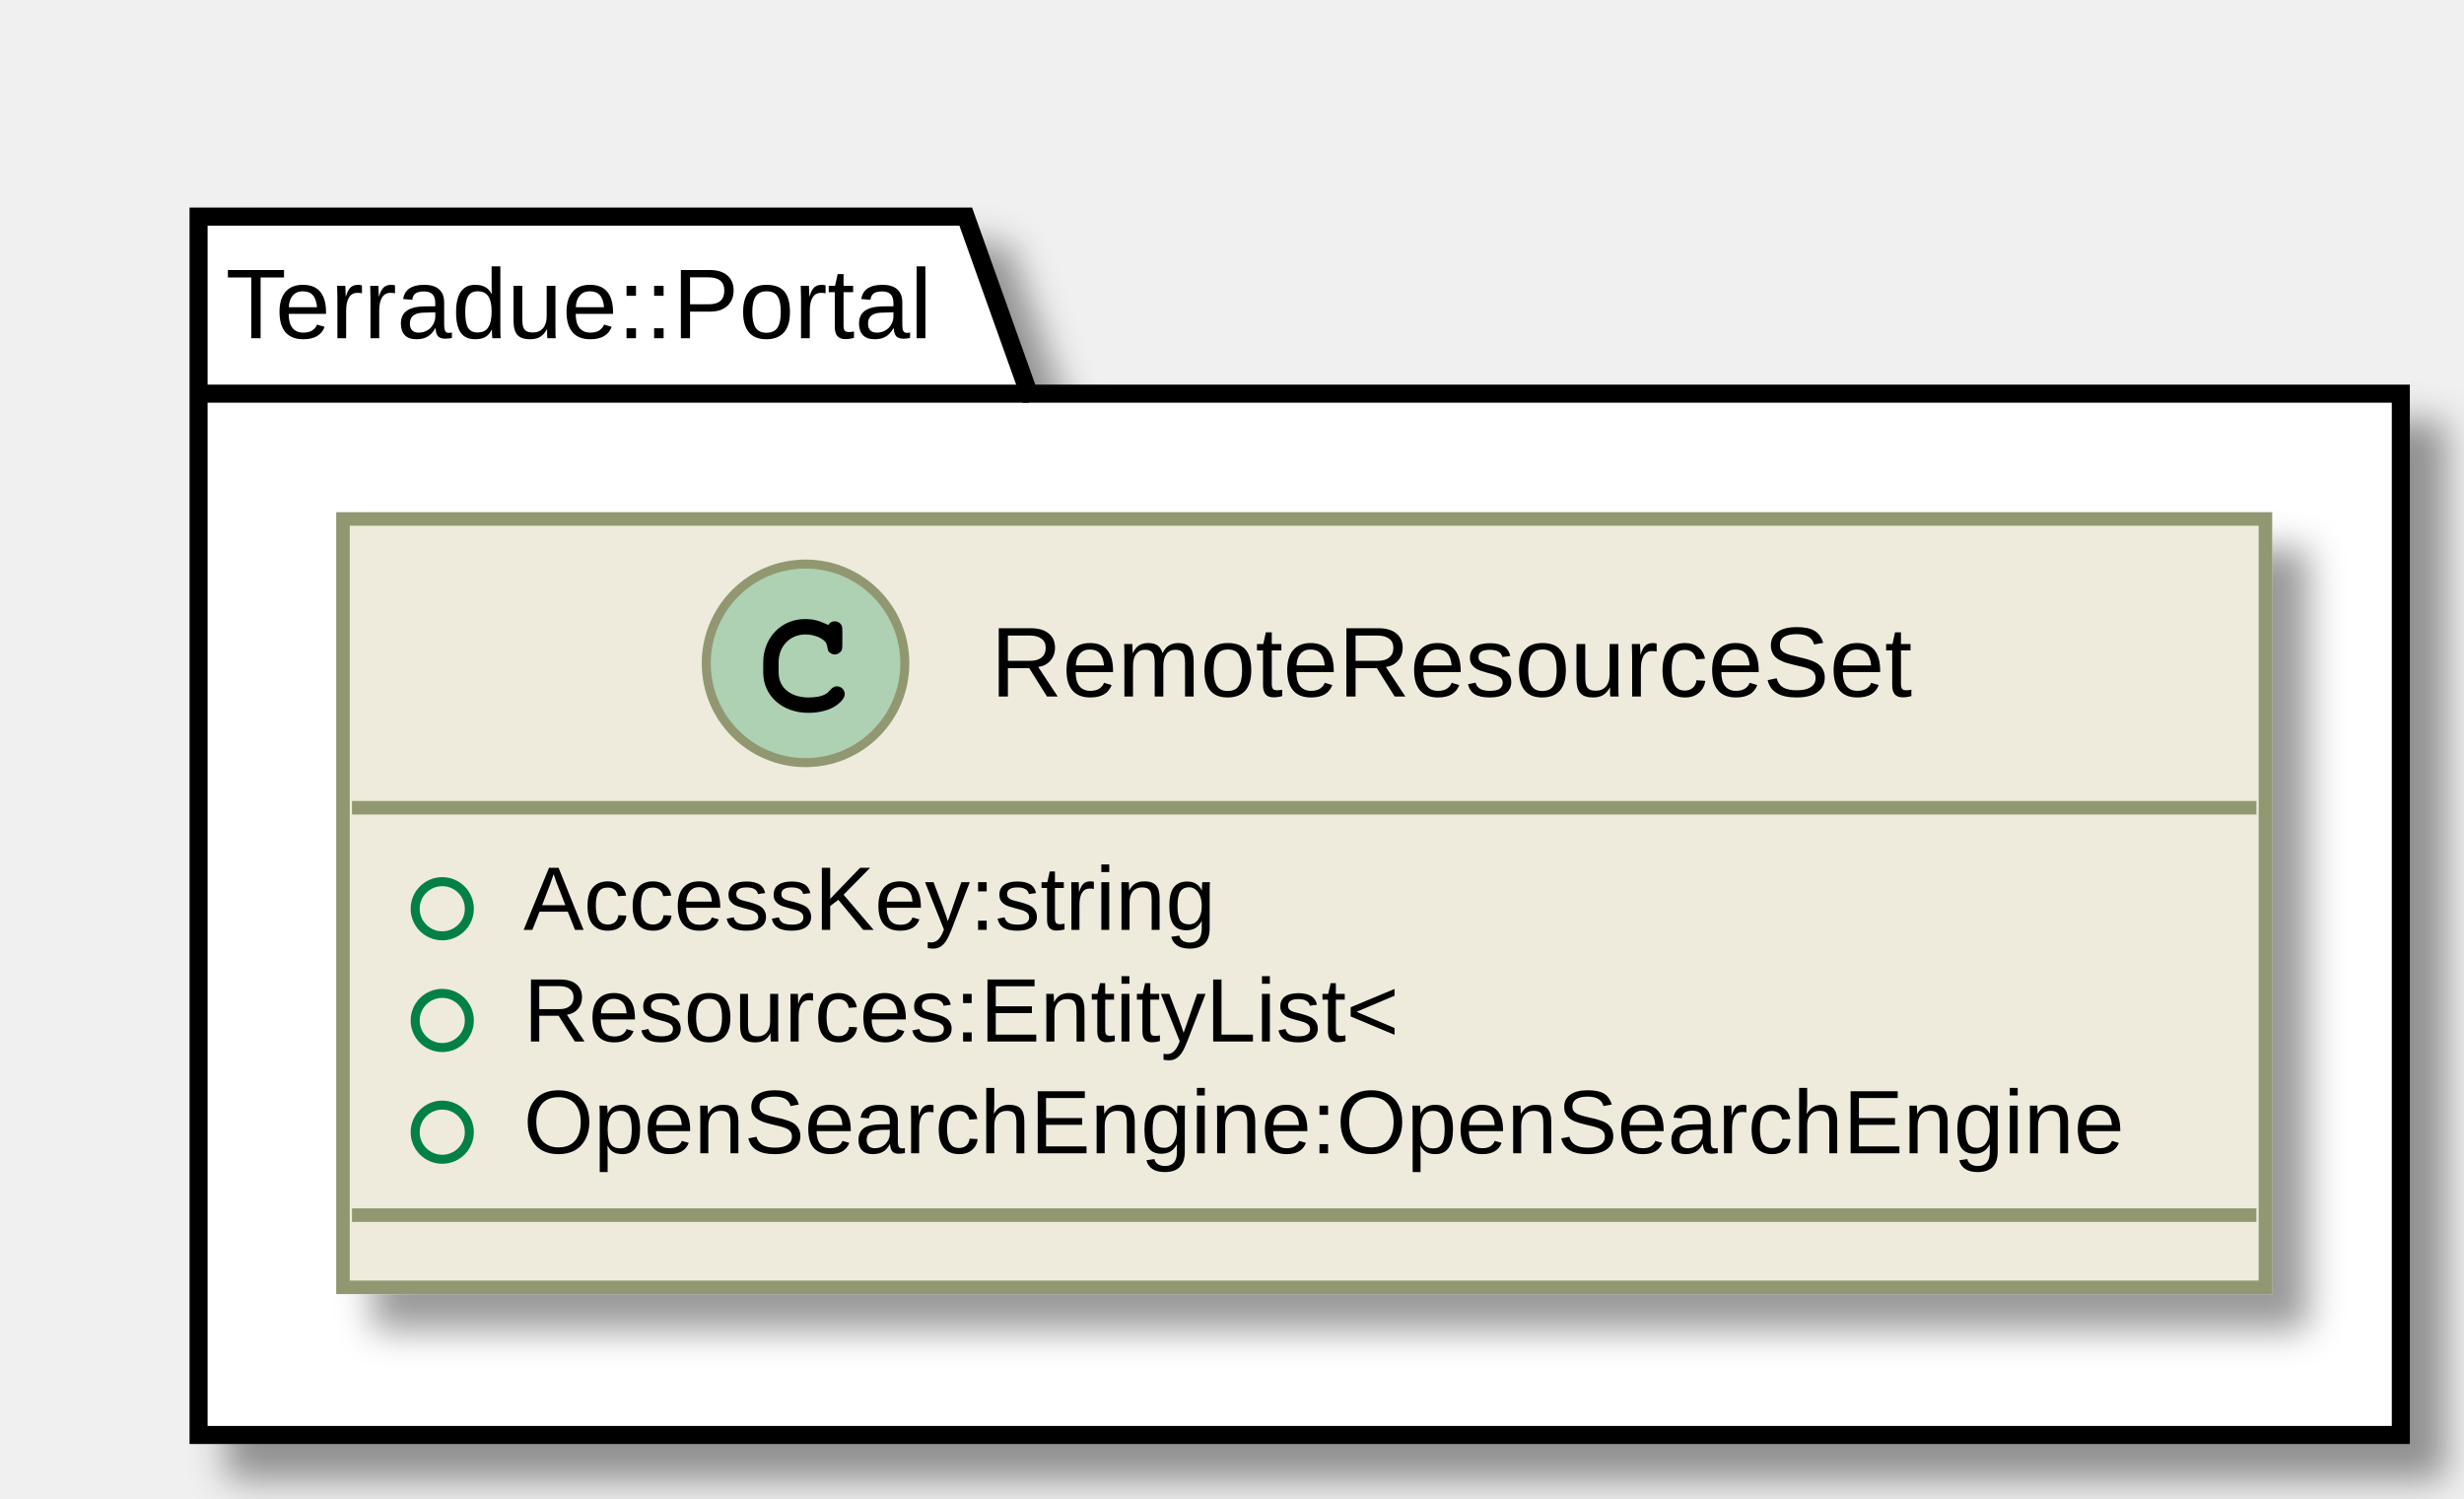
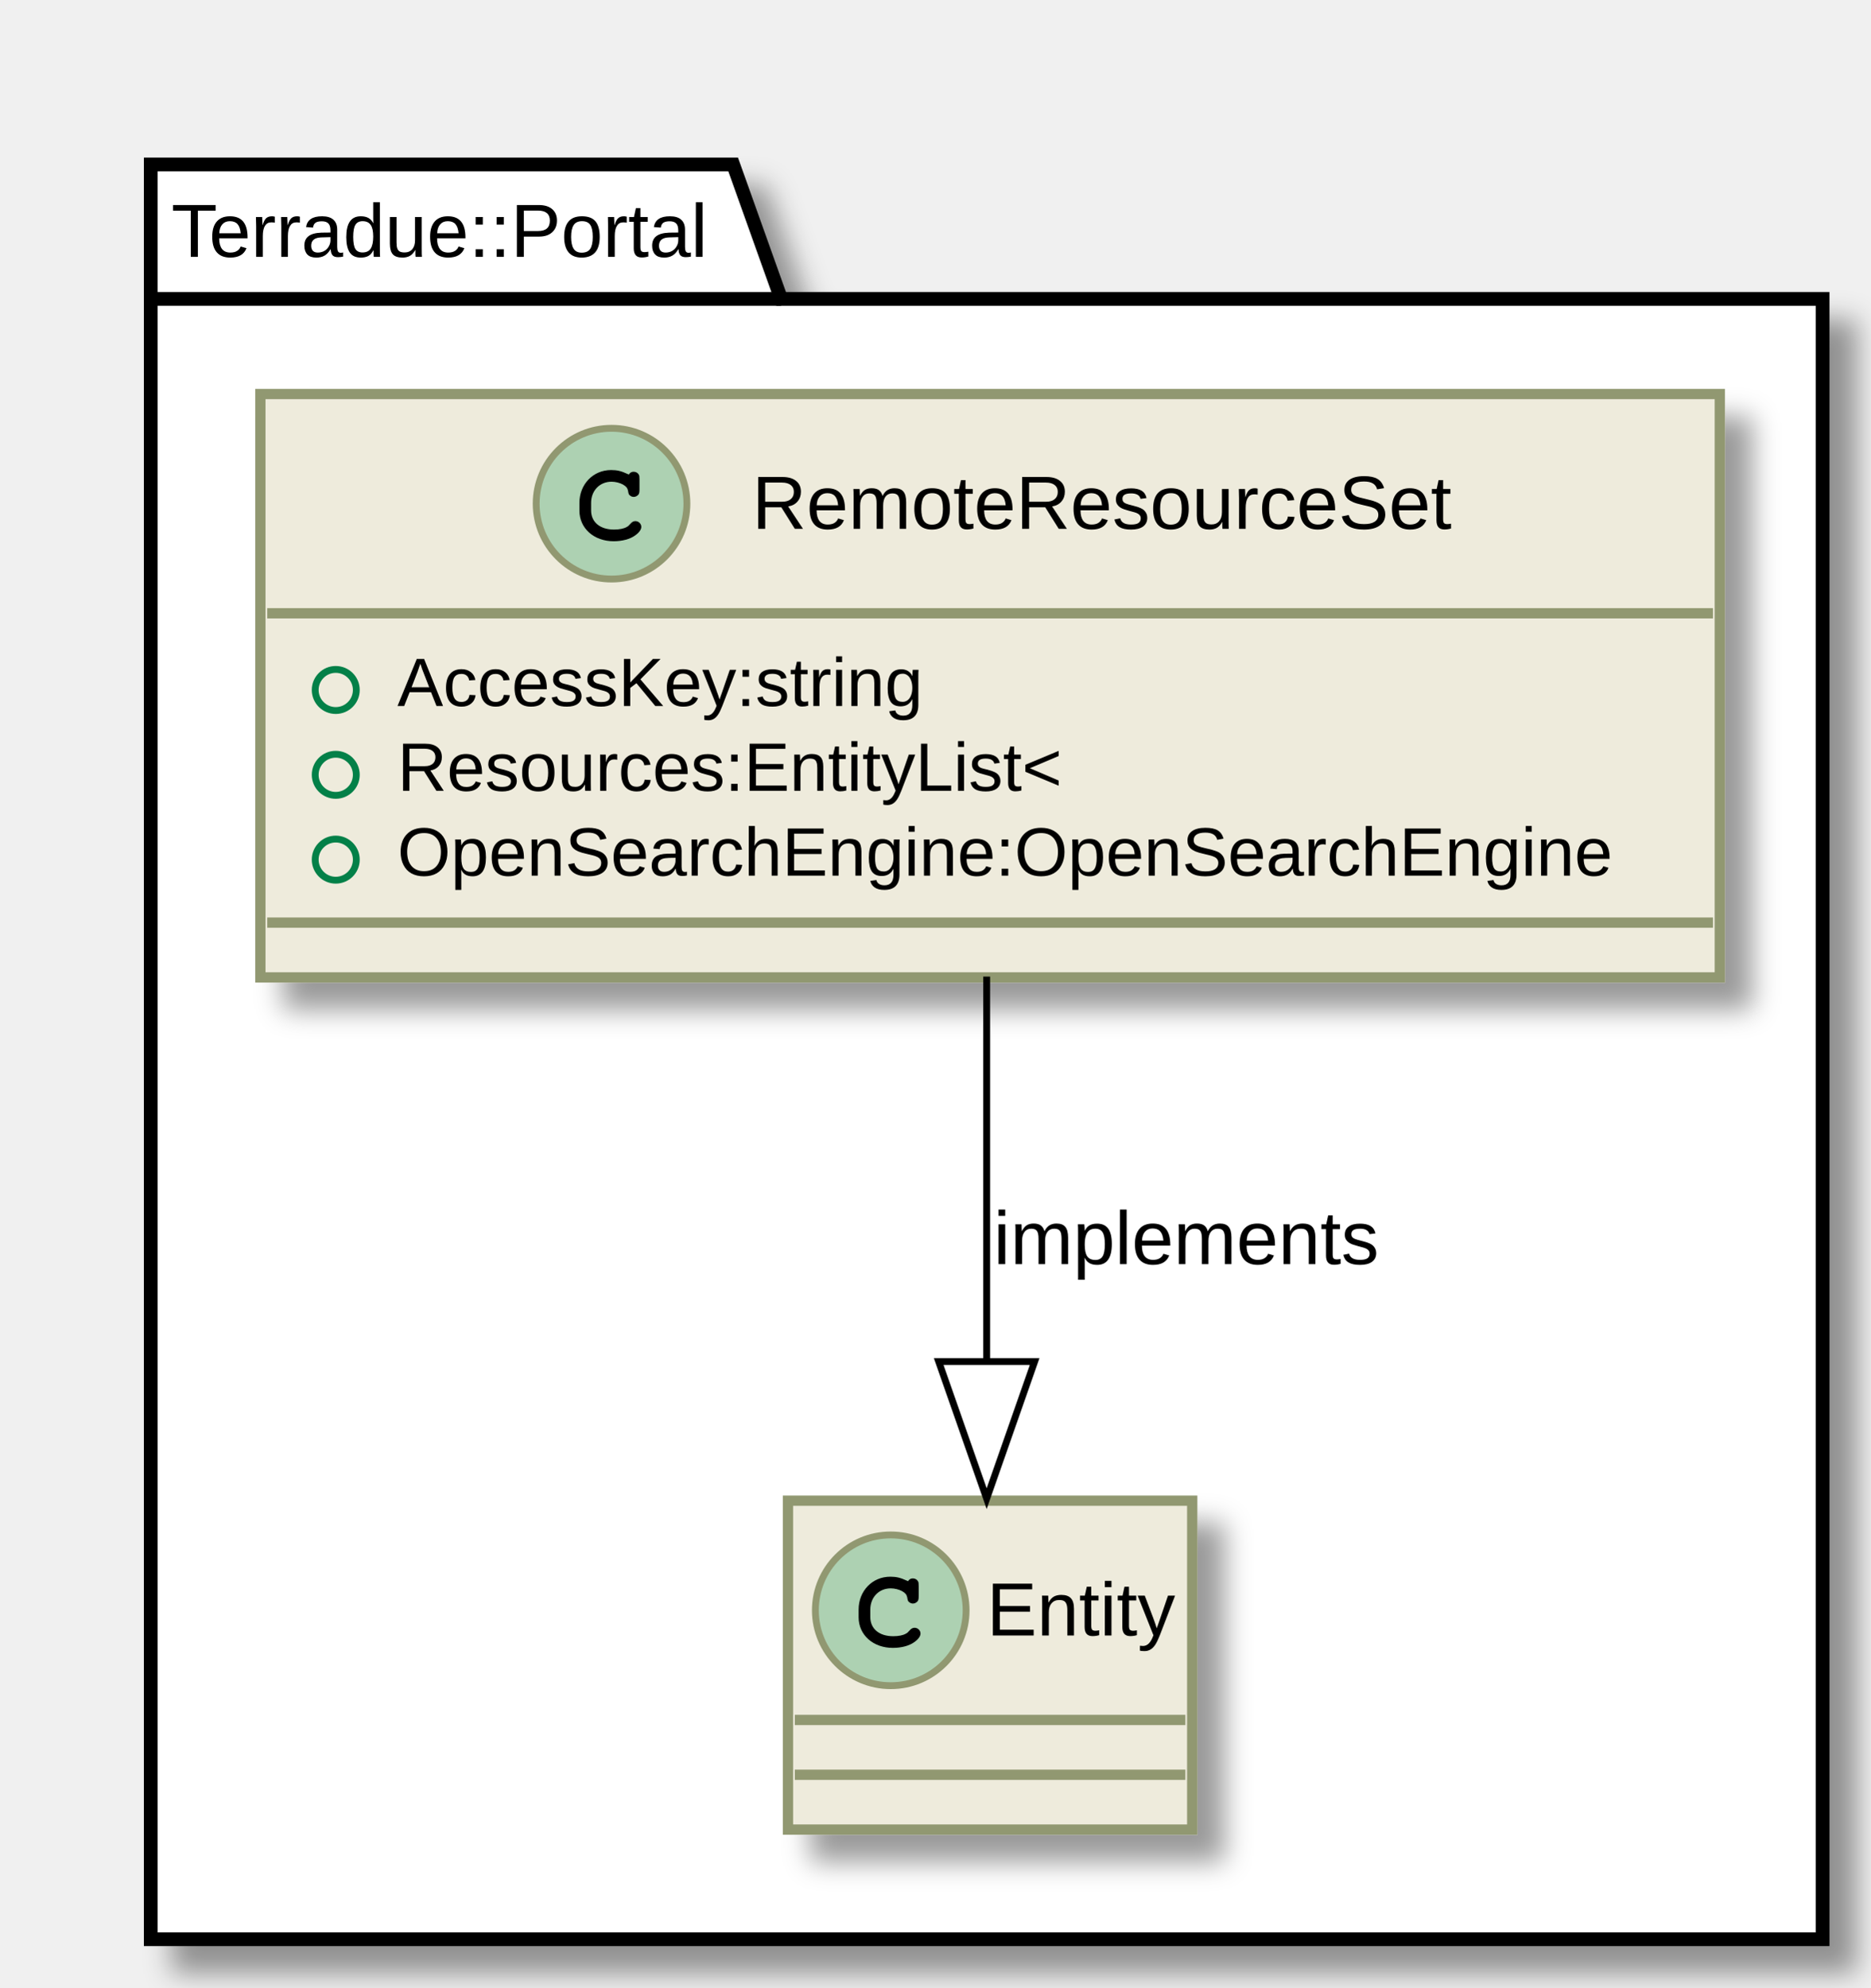
- <svg xmlns="http://www.w3.org/2000/svg" xmlns:xlink="http://www.w3.org/1999/xlink" height="166pt" style="width:273px;height:166px;" version="1.1" viewBox="0 0 273 166" width="273pt">
+ <svg xmlns="http://www.w3.org/2000/svg" xmlns:xlink="http://www.w3.org/1999/xlink" height="290pt" style="width:273px;height:290px;" version="1.1" viewBox="0 0 273 290" width="273pt">
  <defs>
    <filter height="300%" id="f1" width="300%" x="-1" y="-1">
      <feGaussianBlur result="blurOut" stdDeviation="2.0" />
      <feColorMatrix in="blurOut" result="blurOut2" type="matrix" values="0 0 0 0 0 0 0 0 0 0 0 0 0 0 0 0 0 0 .4 0" />
      <feOffset dx="4.0" dy="4.0" in="blurOut2" result="blurOut3" />
      <feBlend in="SourceGraphic" in2="blurOut3" mode="normal" />
    </filter>
  </defs>
  <g>
-     <polygon fill="#FFFFFF" filter="url(#f1)" points="22,24,107,24,114,43.618,266,43.618,266,159,22,159,22,24" style="stroke: #000000; stroke-width: 2.0;" />
+     <polygon fill="#FFFFFF" filter="url(#f1)" points="22,24,107,24,114,43.618,266,43.618,266,283,22,283,22,24" style="stroke: #000000; stroke-width: 2.0;" />
    <line style="stroke: #000000; stroke-width: 2.0;" x1="22" x2="114" y1="43.618" y2="43.618" />
    <text fill="#000000" font-family="Arial" font-size="11" lengthAdjust="spacingAndGlyphs" textLength="79" x="25" y="37.483">Terradue::Portal</text>
    <a target="_top" xlink:href="../information/classes/class_terradue_1_1_portal_1_1_remote_resource_set.html" xlink:title="../information/classes/class_terradue_1_1_portal_1_1_remote_resource_set.html">
      <rect fill="#EEEBDC" filter="url(#f1)" height="85.14" style="stroke: #919871; stroke-width: 1.5;" width="213" x="38" y="57.5" />
      <ellipse cx="89.25" cy="73.5" fill="#ADD1B2" rx="11" ry="11" style="stroke: #919871; stroke-width: 1.0;" />
      <path d="M91.594,69.172 C90.656,68.734 90.062,68.594 89.188,68.594 C86.562,68.594 84.562,70.672 84.562,73.391 L84.562,74.516 C84.562,77.094 86.672,78.984 89.562,78.984 C90.781,78.984 91.938,78.688 92.688,78.141 C93.266,77.734 93.594,77.281 93.594,76.891 C93.594,76.438 93.203,76.047 92.734,76.047 C92.516,76.047 92.312,76.125 92.125,76.312 C91.672,76.797 91.672,76.797 91.484,76.891 C91.062,77.156 90.375,77.281 89.609,77.281 C87.562,77.281 86.266,76.188 86.266,74.484 L86.266,73.391 C86.266,71.609 87.516,70.297 89.25,70.297 C89.828,70.297 90.438,70.453 90.906,70.703 C91.391,70.984 91.562,71.203 91.656,71.609 C91.719,72.016 91.75,72.141 91.891,72.266 C92.031,72.406 92.266,72.516 92.484,72.516 C92.75,72.516 93.016,72.375 93.188,72.156 C93.297,72 93.328,71.812 93.328,71.391 L93.328,69.969 C93.328,69.531 93.312,69.406 93.219,69.25 C93.062,68.984 92.781,68.844 92.484,68.844 C92.188,68.844 91.984,68.938 91.766,69.25 L91.594,69.172 Z " />
      <text fill="#000000" font-family="Arial" font-size="11" lengthAdjust="spacingAndGlyphs" textLength="102" x="109.75" y="77.174">RemoteResourceSet</text>
      <line style="stroke: #919871; stroke-width: 1.5;" x1="39" x2="250" y1="89.5" y2="89.5" />
      <ellipse cx="49" cy="100.69" fill="none" rx="3" ry="3" style="stroke: #038048; stroke-width: 1.0;" />
      <text fill="#000000" font-family="Arial" font-size="10" lengthAdjust="spacingAndGlyphs" textLength="79" x="58" y="103.03">AccessKey:string</text>
      <ellipse cx="49" cy="113.07" fill="none" rx="3" ry="3" style="stroke: #038048; stroke-width: 1.0;" />
      <text fill="#000000" font-family="Arial" font-size="10" lengthAdjust="spacingAndGlyphs" textLength="100" x="58" y="115.41">Resources:EntityList&lt;</text>
      <ellipse cx="49" cy="125.45" fill="none" rx="3" ry="3" style="stroke: #038048; stroke-width: 1.0;" />
      <text fill="#000000" font-family="Arial" font-size="10" lengthAdjust="spacingAndGlyphs" textLength="187" x="58" y="127.79">OpenSearchEngine:OpenSearchEngine</text>
      <line style="stroke: #919871; stroke-width: 1.5;" x1="39" x2="250" y1="134.64" y2="134.64" />
    </a>
+     <rect fill="#EEEBDC" filter="url(#f1)" height="48" style="stroke: #919871; stroke-width: 1.5;" width="59" x="115" y="219" />
+     <ellipse cx="130" cy="235" fill="#ADD1B2" rx="11" ry="11" style="stroke: #919871; stroke-width: 1.0;" />
+     <path d="M132.344,230.672 C131.406,230.234 130.812,230.094 129.938,230.094 C127.312,230.094 125.312,232.172 125.312,234.891 L125.312,236.016 C125.312,238.594 127.422,240.484 130.312,240.484 C131.531,240.484 132.688,240.188 133.438,239.641 C134.016,239.234 134.344,238.781 134.344,238.391 C134.344,237.938 133.953,237.547 133.484,237.547 C133.266,237.547 133.062,237.625 132.875,237.812 C132.422,238.297 132.422,238.297 132.234,238.391 C131.812,238.656 131.125,238.781 130.359,238.781 C128.312,238.781 127.016,237.688 127.016,235.984 L127.016,234.891 C127.016,233.109 128.266,231.797 130,231.797 C130.578,231.797 131.188,231.953 131.656,232.203 C132.141,232.484 132.312,232.703 132.406,233.109 C132.469,233.516 132.5,233.641 132.641,233.766 C132.781,233.906 133.016,234.016 133.234,234.016 C133.5,234.016 133.766,233.875 133.938,233.656 C134.047,233.5 134.078,233.312 134.078,232.891 L134.078,231.469 C134.078,231.031 134.062,230.906 133.969,230.75 C133.812,230.484 133.531,230.344 133.234,230.344 C132.938,230.344 132.734,230.438 132.516,230.75 L132.344,230.672 Z " />
+     <text fill="#000000" font-family="Arial" font-size="11" lengthAdjust="spacingAndGlyphs" textLength="27" x="144" y="238.674">Entity</text>
+     <line style="stroke: #919871; stroke-width: 1.5;" x1="116" x2="173" y1="251" y2="251" />
+     <line style="stroke: #919871; stroke-width: 1.5;" x1="116" x2="173" y1="259" y2="259" />
+     <path d="M144,142.518 C144,160.194 144,180.715 144,198.587 " fill="none" style="stroke: #000000; stroke-width: 1.0;" />
+     <polygon fill="none" points="151,198.703,144,218.703,137,198.703,151,198.703" style="stroke: #000000; stroke-width: 1.0;" />
+     <text fill="#000000" font-family="Arial" font-size="11" lengthAdjust="spacingAndGlyphs" textLength="55" x="145" y="184.483">implements</text>
  </g>
</svg>
